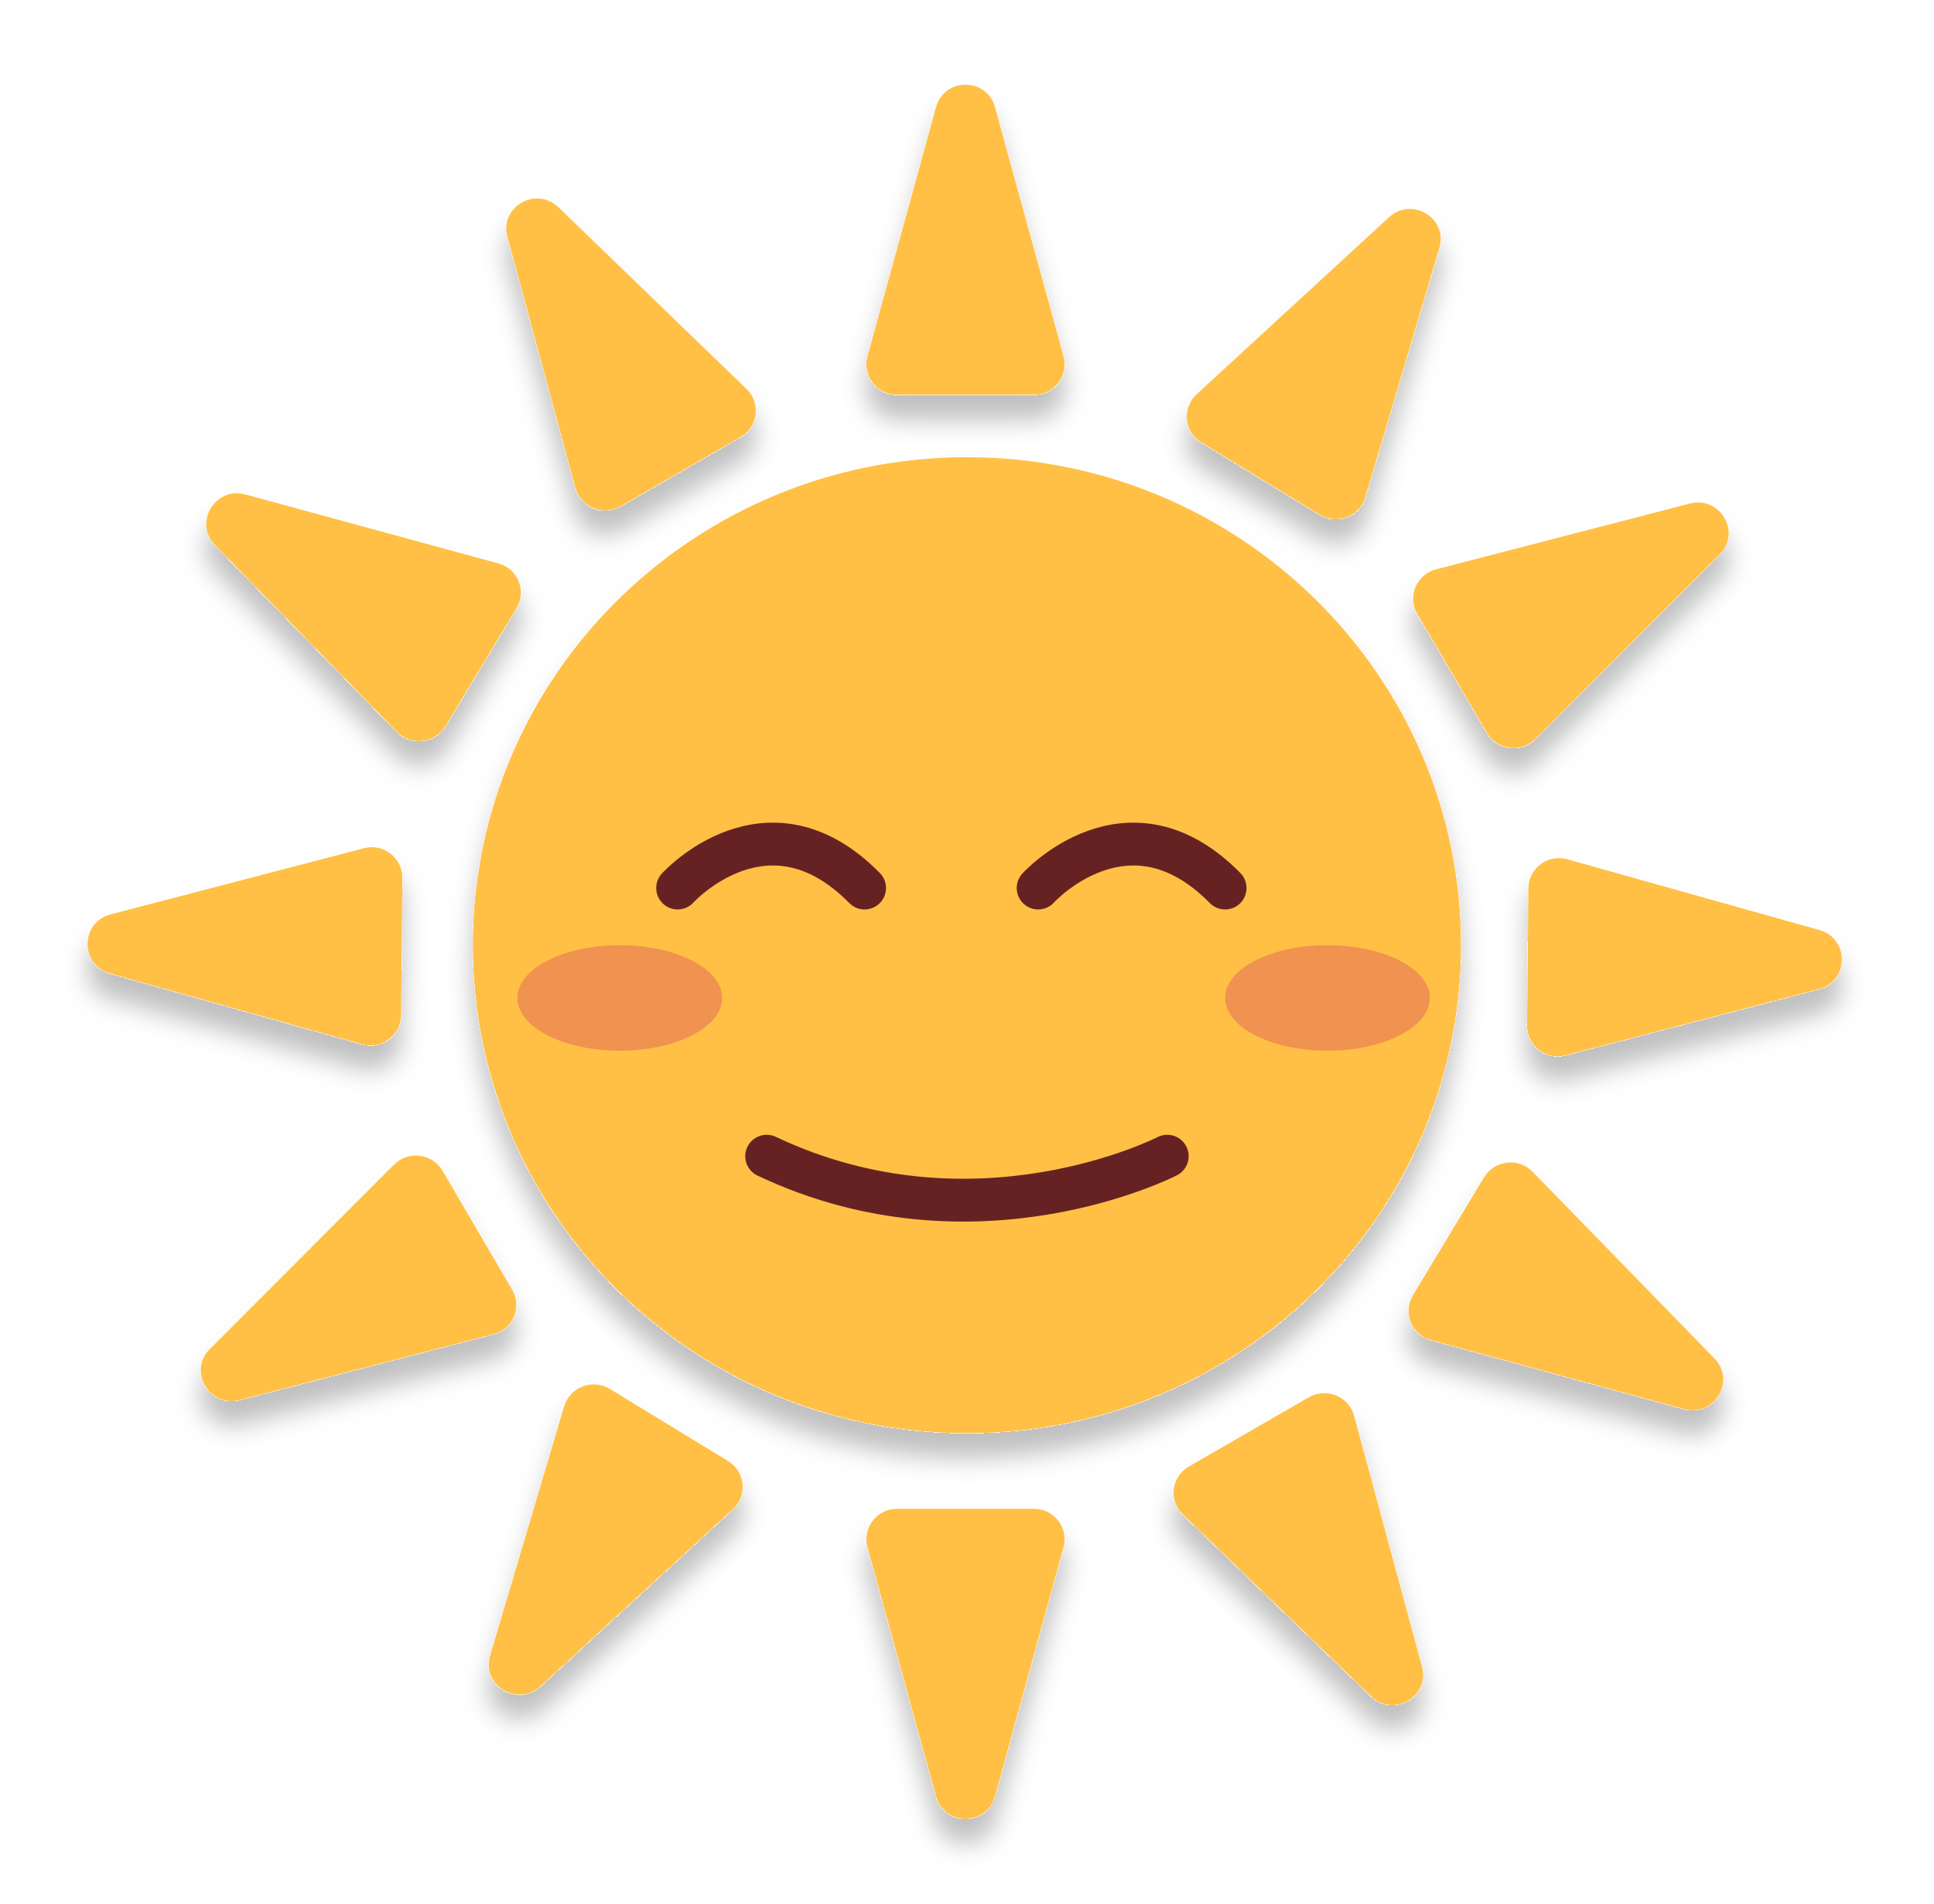
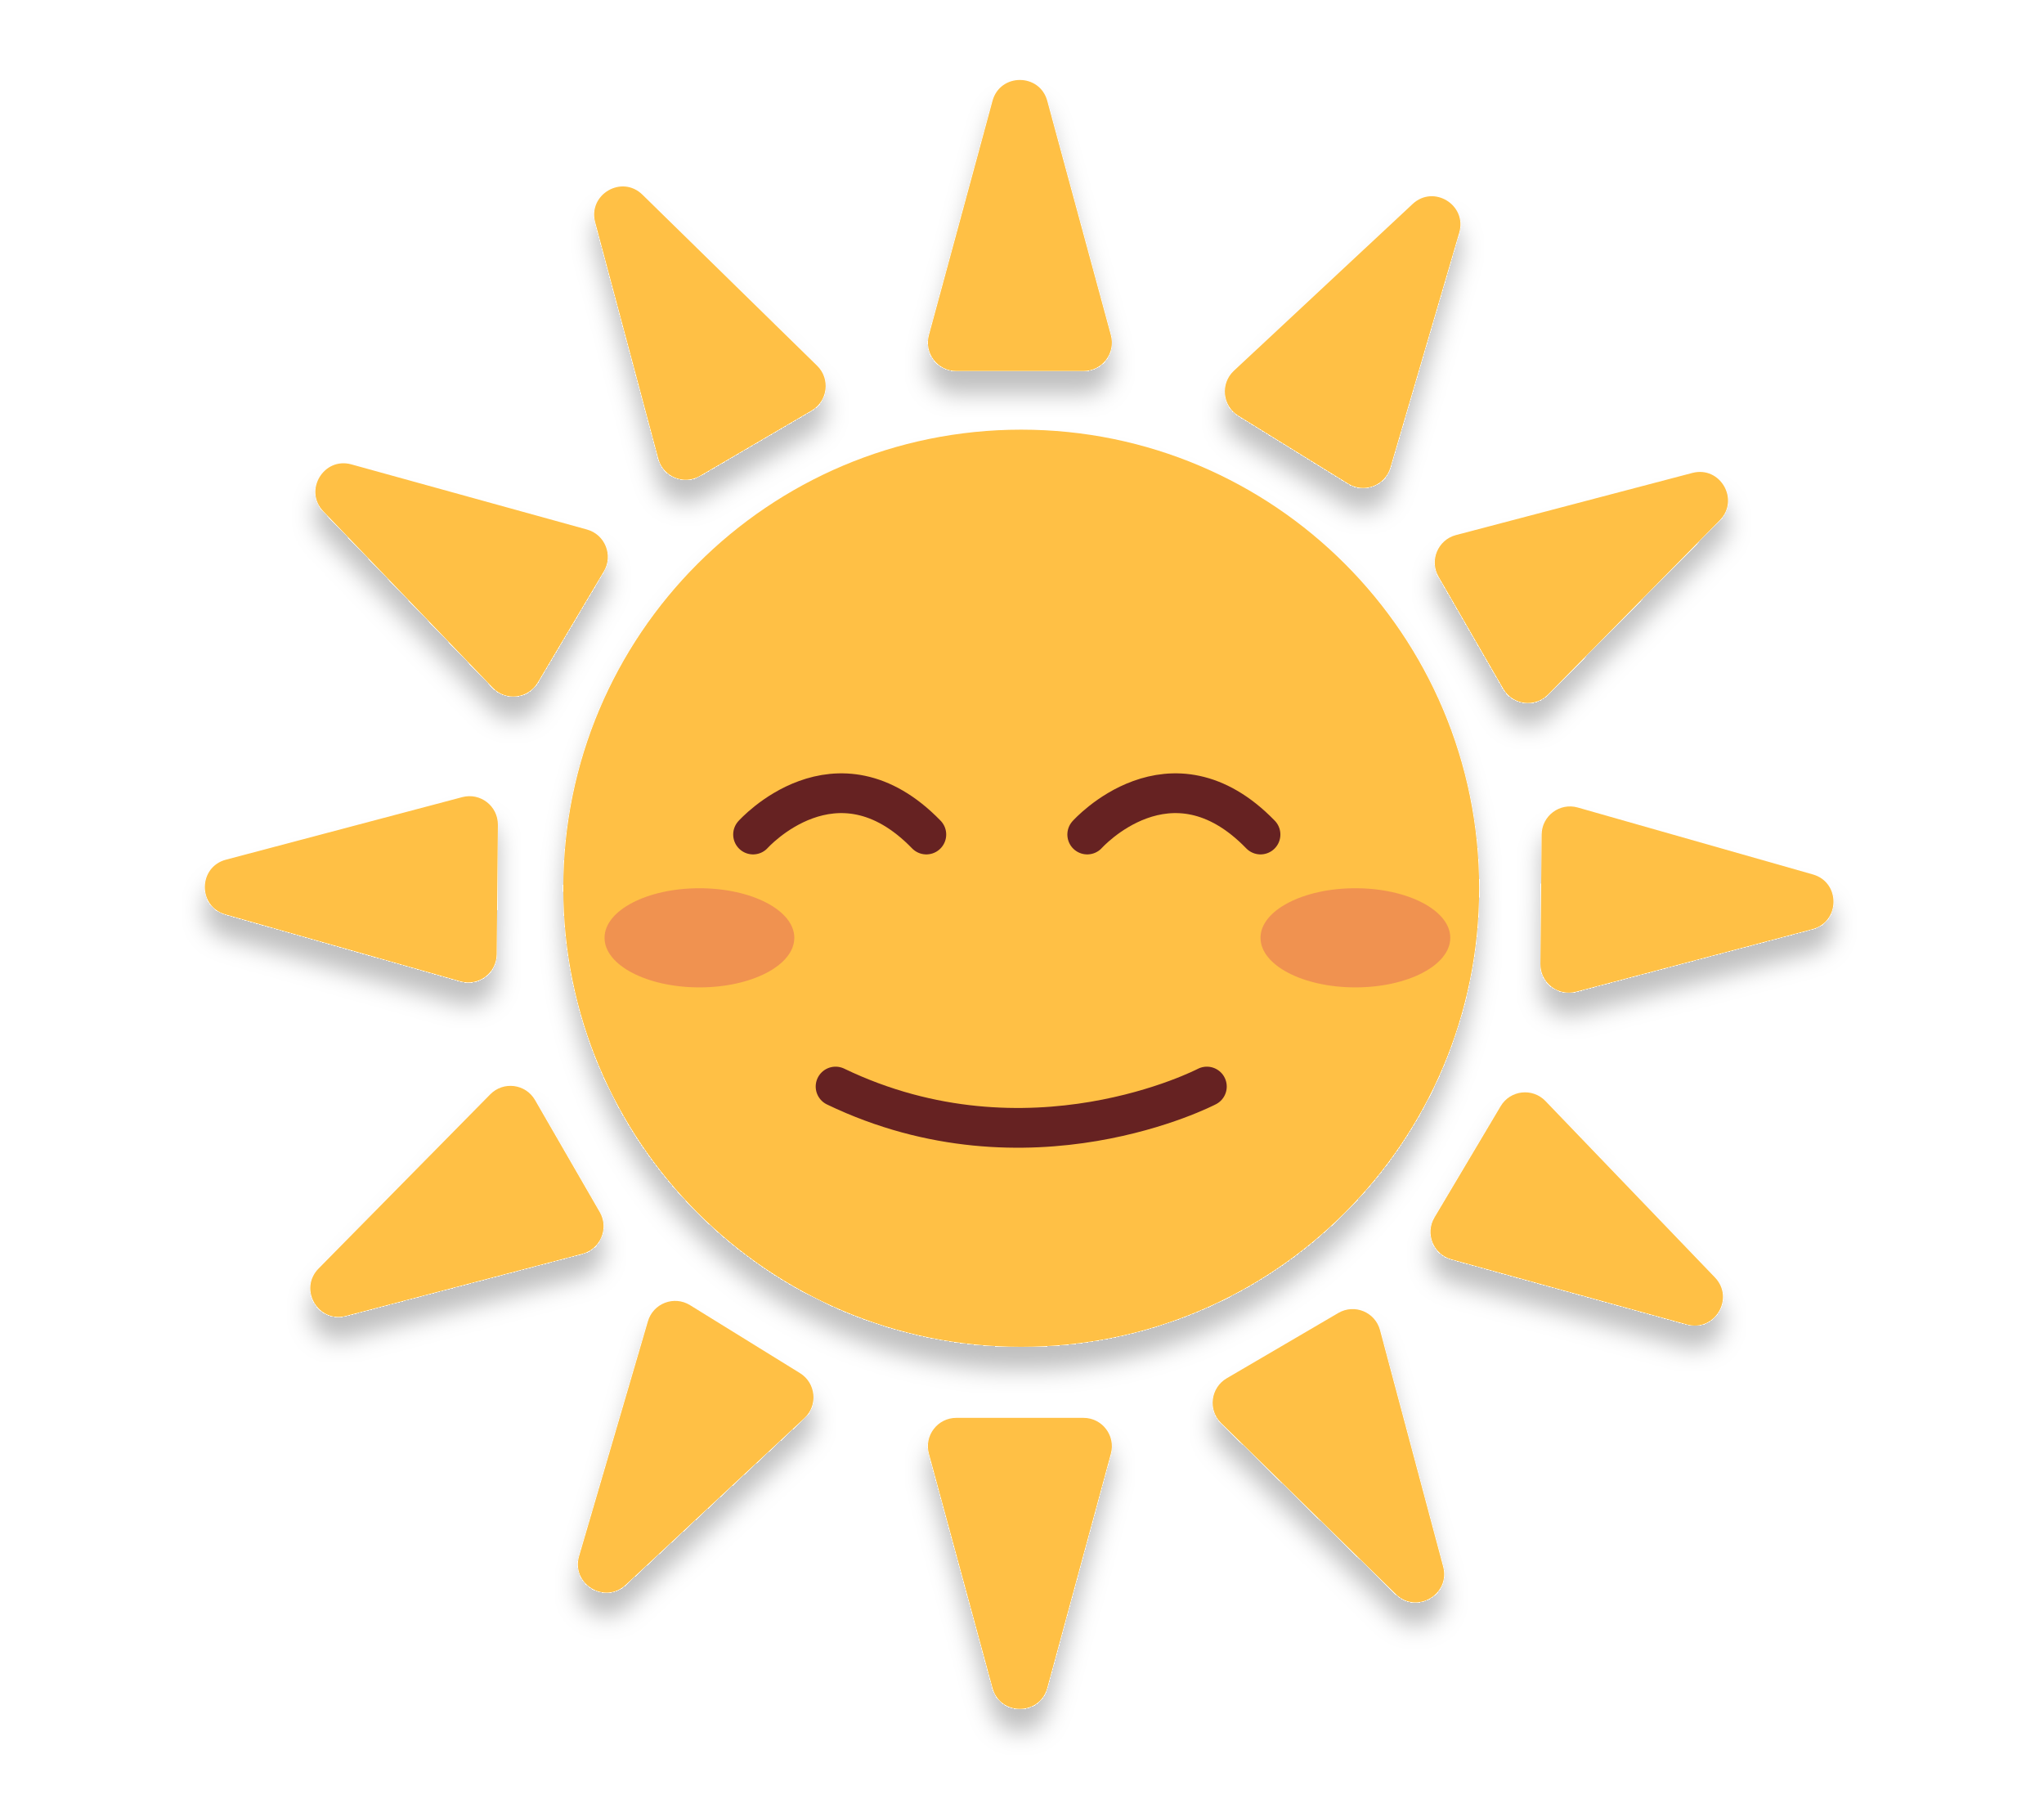
- <svg xmlns="http://www.w3.org/2000/svg" width="316" height="311" viewBox="0 0 316 311" fill="none">
+ <svg xmlns="http://www.w3.org/2000/svg" width="360" height="316" viewBox="0 0 360 316" fill="none">
  <g filter="url(#filter0_d_5_44)">
-     <ellipse cx="157.991" cy="154.423" rx="80.721" ry="79.725" fill="#FFC045" />
+     <ellipse cx="179.863" cy="156.409" rx="80.655" ry="80.751" fill="#FFC045" />
  </g>
-   <path d="M110.722 145.085C110.722 145.085 125.366 128.925 141.265 145.085" stroke="#662222" stroke-width="7" stroke-linecap="round" />
-   <path d="M190.716 188.898C190.716 188.898 159.336 205.059 125.267 188.898" stroke="#662222" stroke-width="7" stroke-linecap="round" />
-   <path d="M169.627 145.085C169.627 145.085 184.271 128.925 200.17 145.085" stroke="#662222" stroke-width="7" stroke-linecap="round" />
-   <ellipse cx="101.269" cy="163.042" rx="16.726" ry="8.619" fill="#CE3069" fill-opacity="0.32" />
-   <ellipse cx="216.896" cy="163.042" rx="16.726" ry="8.619" fill="#CE3069" fill-opacity="0.32" />
+   <path d="M132.633 146.951C132.633 146.951 147.265 130.583 163.151 146.951" stroke="#662222" stroke-width="7" stroke-linecap="round" />
+   <path d="M212.561 191.328C212.561 191.328 181.207 207.696 147.165 191.328" stroke="#662222" stroke-width="7" stroke-linecap="round" />
+   <path d="M191.489 146.951C191.489 146.951 206.121 130.583 222.008 146.951" stroke="#662222" stroke-width="7" stroke-linecap="round" />
+   <ellipse cx="123.187" cy="165.139" rx="16.712" ry="8.73" fill="#CE3069" fill-opacity="0.32" />
+   <ellipse cx="238.72" cy="165.139" rx="16.712" ry="8.73" fill="#CE3069" fill-opacity="0.32" />
  <g filter="url(#filter1_d_5_44)">
-     <path d="M152.935 17.514C154.283 12.617 161.228 12.617 162.576 17.514L173.767 58.173C174.644 61.356 172.248 64.5 168.947 64.5H146.564C143.262 64.5 140.867 61.356 141.743 58.173L152.935 17.514Z" fill="#FFC045" />
+     <path d="M174.802 17.77C176.138 12.851 183.117 12.851 184.453 17.77L195.653 59.019C196.517 62.199 194.123 65.33 190.828 65.33H168.427C165.133 65.33 162.739 62.199 163.602 59.019L174.802 17.77Z" fill="#FFC045" />
  </g>
  <g filter="url(#filter2_d_5_44)">
-     <path d="M162.576 293.486C161.228 298.383 154.283 298.383 152.935 293.486L141.743 252.827C140.867 249.644 143.262 246.5 146.564 246.5H168.947C172.249 246.5 174.644 249.644 173.767 252.827L162.576 293.486Z" fill="#FFC045" />
+     <path d="M184.453 297.229C183.117 302.149 176.138 302.149 174.802 297.229L163.602 255.981C162.739 252.801 165.133 249.67 168.427 249.67H190.828C194.123 249.67 196.517 252.801 195.653 255.981L184.453 297.229Z" fill="#FFC045" />
  </g>
  <g filter="url(#filter3_d_5_44)">
-     <path d="M232.351 272.308C233.674 277.195 227.664 280.664 224.002 277.128L193.287 247.462C190.905 245.161 191.377 241.256 194.238 239.605L213.856 228.28C216.717 226.629 220.394 228.139 221.254 231.318L232.351 272.308Z" fill="#FFC045" />
+     <path d="M254.173 275.849C255.485 280.763 249.482 284.276 245.849 280.719L215.081 250.596C212.724 248.289 213.208 244.368 216.056 242.701L235.708 231.202C238.556 229.535 242.206 231.037 243.057 234.226L254.173 275.849Z" fill="#FFC045" />
  </g>
  <g filter="url(#filter4_d_5_44)">
-     <path d="M82.905 38.692C81.582 33.805 87.592 30.336 91.253 33.873L121.968 63.538C124.351 65.839 123.878 69.744 121.018 71.395L101.399 82.72C98.538 84.371 94.862 82.862 94.001 79.682L82.905 38.692Z" fill="#FFC045" />
+     <path d="M104.827 39.151C103.515 34.237 109.518 30.724 113.151 34.281L143.919 64.404C146.276 66.711 145.792 70.632 142.944 72.299L123.292 83.798C120.444 85.465 116.794 83.963 115.943 80.774L104.827 39.151Z" fill="#FFC045" />
  </g>
  <g filter="url(#filter5_d_5_44)">
-     <path d="M280.142 221.956C283.685 225.594 280.087 231.562 275.161 230.218L233.818 218.944C230.629 218.074 229.163 214.434 230.865 211.611L242.472 192.359C244.174 189.536 248.113 189.074 250.406 191.429L280.142 221.956Z" fill="#FFC045" />
+     <path d="M302.037 224.938C305.561 228.605 302.006 234.581 297.108 233.226L255.619 221.757C252.44 220.878 250.966 217.211 252.653 214.375L264.301 194.791C265.988 191.954 269.91 191.504 272.197 193.884L302.037 224.938Z" fill="#FFC045" />
  </g>
  <g filter="url(#filter6_d_5_44)">
-     <path d="M35.114 89.044C31.57 85.406 35.168 79.438 40.095 80.782L81.437 92.056C84.627 92.926 86.092 96.566 84.39 99.389L72.783 118.641C71.081 121.464 67.143 121.926 64.849 119.571L35.114 89.044Z" fill="#FFC045" />
+     <path d="M56.963 90.062C53.439 86.395 56.994 80.419 61.892 81.773L103.381 93.243C106.56 94.122 108.034 97.789 106.347 100.625L94.699 120.209C93.012 123.046 89.09 123.496 86.803 121.116L56.963 90.062Z" fill="#FFC045" />
  </g>
  <g filter="url(#filter7_d_5_44)">
-     <path d="M297.291 151.955C302.202 153.334 302.137 160.319 297.2 161.607L255.773 172.42C252.586 173.252 249.48 170.83 249.511 167.537L249.722 145.152C249.753 141.858 252.904 139.493 256.074 140.384L297.291 151.955Z" fill="#FFC045" />
+     <path d="M319.292 153.979C324.181 155.37 324.117 162.321 319.203 163.621L277.587 174.632C274.397 175.477 271.278 173.052 271.308 169.752L271.52 146.958C271.551 143.658 274.714 141.292 277.888 142.195L319.292 153.979Z" fill="#FFC045" />
  </g>
  <g filter="url(#filter8_d_5_44)">
-     <path d="M17.964 159.045C13.053 157.666 13.119 150.681 18.055 149.393L59.483 138.58C62.669 137.748 65.775 140.17 65.744 143.463L65.534 165.848C65.503 169.142 62.352 171.507 59.181 170.616L17.964 159.045Z" fill="#FFC045" />
+     <path d="M39.708 161.021C34.819 159.63 34.883 152.679 39.797 151.379L81.413 140.367C84.604 139.523 87.722 141.947 87.692 145.247L87.48 168.042C87.45 171.342 84.286 173.708 81.112 172.804L39.708 161.021Z" fill="#FFC045" />
  </g>
  <g filter="url(#filter9_d_5_44)">
-     <path d="M276.112 82.267C281.055 80.986 284.577 87 280.987 90.593L250.861 120.742C248.538 123.068 244.606 122.556 242.941 119.711L231.583 100.316C229.918 97.471 231.429 93.85 234.629 93.021L276.112 82.267Z" fill="#FFC045" />
+     <path d="M298.062 83.28C302.978 81.988 306.455 88.009 302.886 91.63L272.652 122.301C270.335 124.652 266.419 124.152 264.769 121.294L253.371 101.563C251.72 98.705 253.24 95.058 256.431 94.219L298.062 83.28Z" fill="#FFC045" />
  </g>
  <g filter="url(#filter10_d_5_44)">
-     <path d="M39.143 228.733C34.2 230.014 30.678 224 34.268 220.407L64.394 190.258C66.718 187.932 70.649 188.444 72.315 191.289L83.672 210.684C85.338 213.529 83.826 217.15 80.626 217.979L39.143 228.733Z" fill="#FFC045" />
+     <path d="M60.938 231.72C56.022 233.012 52.544 226.991 56.114 223.37L86.347 192.699C88.665 190.348 92.581 190.848 94.231 193.706L105.629 213.437C107.28 216.295 105.76 219.942 102.569 220.781L60.938 231.72Z" fill="#FFC045" />
  </g>
  <g filter="url(#filter11_d_5_44)">
-     <path d="M226.951 35.494C230.697 32.046 236.623 35.659 235.182 40.512L223.088 81.223C222.15 84.38 218.438 85.8 215.618 84.081L196.283 72.293C193.463 70.573 193.085 66.659 195.522 64.416L226.951 35.494Z" fill="#FFC045" />
+     <path d="M248.8 35.919C252.517 32.451 258.434 36.108 257.004 40.99L244.888 82.332C243.96 85.499 240.275 86.913 237.468 85.178L218.099 73.207C215.292 71.472 214.902 67.54 217.314 65.29L248.8 35.919Z" fill="#FFC045" />
  </g>
  <g filter="url(#filter12_d_5_44)">
-     <path d="M88.305 275.506C84.558 278.954 78.632 275.341 80.074 270.488L92.168 229.777C93.106 226.62 96.818 225.2 99.638 226.919L118.973 238.708C121.793 240.427 122.171 244.341 119.733 246.584L88.305 275.506Z" fill="#FFC045" />
+     <path d="M110.2 279.081C106.483 282.549 100.566 278.892 101.996 274.01L114.112 232.668C115.04 229.501 118.725 228.087 121.532 229.822L140.901 241.793C143.708 243.528 144.098 247.46 141.686 249.71L110.2 279.081Z" fill="#FFC045" />
  </g>
  <defs>
-     <filter id="filter0_d_5_44" x="73.27" y="74.697" width="169.442" height="167.45" filterUnits="userSpaceOnUse" color-interpolation-filters="sRGB">
+     <filter id="filter0_d_5_44" x="95.208" y="75.658" width="169.311" height="169.501" filterUnits="userSpaceOnUse" color-interpolation-filters="sRGB">
      <feFlood flood-opacity="0" result="BackgroundImageFix" />
      <feColorMatrix in="SourceAlpha" type="matrix" values="0 0 0 0 0 0 0 0 0 0 0 0 0 0 0 0 0 0 127 0" result="hardAlpha" />
      <feOffset dy="4" />
      <feGaussianBlur stdDeviation="2" />
      <feComposite in2="hardAlpha" operator="out" />
      <feColorMatrix type="matrix" values="0 0 0 0 0 0 0 0 0 0 0 0 0 0 0 0 0 0 0.25 0" />
      <feBlend mode="normal" in2="BackgroundImageFix" result="effect1_dropShadow_5_44" />
      <feBlend mode="normal" in="SourceGraphic" in2="effect1_dropShadow_5_44" result="shape" />
    </filter>
-     <filter id="filter1_d_5_44" x="137.561" y="13.841" width="40.388" height="58.659" filterUnits="userSpaceOnUse" color-interpolation-filters="sRGB">
+     <filter id="filter1_d_5_44" x="159.424" y="14.081" width="40.407" height="59.249" filterUnits="userSpaceOnUse" color-interpolation-filters="sRGB">
      <feFlood flood-opacity="0" result="BackgroundImageFix" />
      <feColorMatrix in="SourceAlpha" type="matrix" values="0 0 0 0 0 0 0 0 0 0 0 0 0 0 0 0 0 0 127 0" result="hardAlpha" />
      <feOffset dy="4" />
      <feGaussianBlur stdDeviation="2" />
      <feComposite in2="hardAlpha" operator="out" />
      <feColorMatrix type="matrix" values="0 0 0 0 0 0 0 0 0 0 0 0 0 0 0 0 0 0 0.25 0" />
      <feBlend mode="normal" in2="BackgroundImageFix" result="effect1_dropShadow_5_44" />
      <feBlend mode="normal" in="SourceGraphic" in2="effect1_dropShadow_5_44" result="shape" />
    </filter>
-     <filter id="filter2_d_5_44" x="137.561" y="246.5" width="40.388" height="58.659" filterUnits="userSpaceOnUse" color-interpolation-filters="sRGB">
+     <filter id="filter2_d_5_44" x="159.424" y="249.67" width="40.407" height="59.249" filterUnits="userSpaceOnUse" color-interpolation-filters="sRGB">
      <feFlood flood-opacity="0" result="BackgroundImageFix" />
      <feColorMatrix in="SourceAlpha" type="matrix" values="0 0 0 0 0 0 0 0 0 0 0 0 0 0 0 0 0 0 127 0" result="hardAlpha" />
      <feOffset dy="4" />
      <feGaussianBlur stdDeviation="2" />
      <feComposite in2="hardAlpha" operator="out" />
      <feColorMatrix type="matrix" values="0 0 0 0 0 0 0 0 0 0 0 0 0 0 0 0 0 0 0.25 0" />
      <feBlend mode="normal" in2="BackgroundImageFix" result="effect1_dropShadow_5_44" />
      <feBlend mode="normal" in="SourceGraphic" in2="effect1_dropShadow_5_44" result="shape" />
    </filter>
-     <filter id="filter3_d_5_44" x="187.76" y="227.604" width="48.777" height="58.97" filterUnits="userSpaceOnUse" color-interpolation-filters="sRGB">
+     <filter id="filter3_d_5_44" x="209.578" y="230.514" width="48.779" height="59.654" filterUnits="userSpaceOnUse" color-interpolation-filters="sRGB">
      <feFlood flood-opacity="0" result="BackgroundImageFix" />
      <feColorMatrix in="SourceAlpha" type="matrix" values="0 0 0 0 0 0 0 0 0 0 0 0 0 0 0 0 0 0 127 0" result="hardAlpha" />
      <feOffset dy="4" />
      <feGaussianBlur stdDeviation="2" />
      <feComposite in2="hardAlpha" operator="out" />
      <feColorMatrix type="matrix" values="0 0 0 0 0 0 0 0 0 0 0 0 0 0 0 0 0 0 0.25 0" />
      <feBlend mode="normal" in2="BackgroundImageFix" result="effect1_dropShadow_5_44" />
      <feBlend mode="normal" in="SourceGraphic" in2="effect1_dropShadow_5_44" result="shape" />
    </filter>
-     <filter id="filter4_d_5_44" x="78.718" y="32.427" width="48.777" height="58.97" filterUnits="userSpaceOnUse" color-interpolation-filters="sRGB">
+     <filter id="filter4_d_5_44" x="100.643" y="32.831" width="48.779" height="59.654" filterUnits="userSpaceOnUse" color-interpolation-filters="sRGB">
      <feFlood flood-opacity="0" result="BackgroundImageFix" />
      <feColorMatrix in="SourceAlpha" type="matrix" values="0 0 0 0 0 0 0 0 0 0 0 0 0 0 0 0 0 0 127 0" result="hardAlpha" />
      <feOffset dy="4" />
      <feGaussianBlur stdDeviation="2" />
      <feComposite in2="hardAlpha" operator="out" />
      <feColorMatrix type="matrix" values="0 0 0 0 0 0 0 0 0 0 0 0 0 0 0 0 0 0 0.25 0" />
      <feBlend mode="normal" in2="BackgroundImageFix" result="effect1_dropShadow_5_44" />
      <feBlend mode="normal" in="SourceGraphic" in2="effect1_dropShadow_5_44" result="shape" />
    </filter>
-     <filter id="filter5_d_5_44" x="226.148" y="189.917" width="59.418" height="48.495" filterUnits="userSpaceOnUse" color-interpolation-filters="sRGB">
+     <filter id="filter5_d_5_44" x="247.947" y="192.348" width="59.511" height="49.074" filterUnits="userSpaceOnUse" color-interpolation-filters="sRGB">
      <feFlood flood-opacity="0" result="BackgroundImageFix" />
      <feColorMatrix in="SourceAlpha" type="matrix" values="0 0 0 0 0 0 0 0 0 0 0 0 0 0 0 0 0 0 127 0" result="hardAlpha" />
      <feOffset dy="4" />
      <feGaussianBlur stdDeviation="2" />
      <feComposite in2="hardAlpha" operator="out" />
      <feColorMatrix type="matrix" values="0 0 0 0 0 0 0 0 0 0 0 0 0 0 0 0 0 0 0.25 0" />
      <feBlend mode="normal" in2="BackgroundImageFix" result="effect1_dropShadow_5_44" />
      <feBlend mode="normal" in="SourceGraphic" in2="effect1_dropShadow_5_44" result="shape" />
    </filter>
-     <filter id="filter6_d_5_44" x="29.689" y="80.588" width="59.418" height="48.495" filterUnits="userSpaceOnUse" color-interpolation-filters="sRGB">
+     <filter id="filter6_d_5_44" x="51.542" y="81.578" width="59.511" height="49.074" filterUnits="userSpaceOnUse" color-interpolation-filters="sRGB">
      <feFlood flood-opacity="0" result="BackgroundImageFix" />
      <feColorMatrix in="SourceAlpha" type="matrix" values="0 0 0 0 0 0 0 0 0 0 0 0 0 0 0 0 0 0 127 0" result="hardAlpha" />
      <feOffset dy="4" />
      <feGaussianBlur stdDeviation="2" />
      <feComposite in2="hardAlpha" operator="out" />
      <feColorMatrix type="matrix" values="0 0 0 0 0 0 0 0 0 0 0 0 0 0 0 0 0 0 0.25 0" />
      <feBlend mode="normal" in2="BackgroundImageFix" result="effect1_dropShadow_5_44" />
      <feBlend mode="normal" in="SourceGraphic" in2="effect1_dropShadow_5_44" result="shape" />
    </filter>
-     <filter id="filter7_d_5_44" x="245.511" y="140.195" width="59.428" height="40.391" filterUnits="userSpaceOnUse" color-interpolation-filters="sRGB">
+     <filter id="filter7_d_5_44" x="267.308" y="142.001" width="59.616" height="40.8" filterUnits="userSpaceOnUse" color-interpolation-filters="sRGB">
      <feFlood flood-opacity="0" result="BackgroundImageFix" />
      <feColorMatrix in="SourceAlpha" type="matrix" values="0 0 0 0 0 0 0 0 0 0 0 0 0 0 0 0 0 0 127 0" result="hardAlpha" />
      <feOffset dy="4" />
      <feGaussianBlur stdDeviation="2" />
      <feComposite in2="hardAlpha" operator="out" />
      <feColorMatrix type="matrix" values="0 0 0 0 0 0 0 0 0 0 0 0 0 0 0 0 0 0 0.25 0" />
      <feBlend mode="normal" in2="BackgroundImageFix" result="effect1_dropShadow_5_44" />
      <feBlend mode="normal" in="SourceGraphic" in2="effect1_dropShadow_5_44" result="shape" />
    </filter>
-     <filter id="filter8_d_5_44" x="10.317" y="138.415" width="59.428" height="40.391" filterUnits="userSpaceOnUse" color-interpolation-filters="sRGB">
+     <filter id="filter8_d_5_44" x="32.076" y="140.198" width="59.616" height="40.8" filterUnits="userSpaceOnUse" color-interpolation-filters="sRGB">
      <feFlood flood-opacity="0" result="BackgroundImageFix" />
      <feColorMatrix in="SourceAlpha" type="matrix" values="0 0 0 0 0 0 0 0 0 0 0 0 0 0 0 0 0 0 127 0" result="hardAlpha" />
      <feOffset dy="4" />
      <feGaussianBlur stdDeviation="2" />
      <feComposite in2="hardAlpha" operator="out" />
      <feColorMatrix type="matrix" values="0 0 0 0 0 0 0 0 0 0 0 0 0 0 0 0 0 0 0.25 0" />
      <feBlend mode="normal" in2="BackgroundImageFix" result="effect1_dropShadow_5_44" />
      <feBlend mode="normal" in="SourceGraphic" in2="effect1_dropShadow_5_44" result="shape" />
    </filter>
-     <filter id="filter9_d_5_44" x="226.899" y="82.091" width="59.556" height="48.117" filterUnits="userSpaceOnUse" color-interpolation-filters="sRGB">
+     <filter id="filter9_d_5_44" x="248.697" y="83.101" width="59.653" height="48.69" filterUnits="userSpaceOnUse" color-interpolation-filters="sRGB">
      <feFlood flood-opacity="0" result="BackgroundImageFix" />
      <feColorMatrix in="SourceAlpha" type="matrix" values="0 0 0 0 0 0 0 0 0 0 0 0 0 0 0 0 0 0 127 0" result="hardAlpha" />
      <feOffset dy="4" />
      <feGaussianBlur stdDeviation="2" />
      <feComposite in2="hardAlpha" operator="out" />
      <feColorMatrix type="matrix" values="0 0 0 0 0 0 0 0 0 0 0 0 0 0 0 0 0 0 0.25 0" />
      <feBlend mode="normal" in2="BackgroundImageFix" result="effect1_dropShadow_5_44" />
      <feBlend mode="normal" in="SourceGraphic" in2="effect1_dropShadow_5_44" result="shape" />
    </filter>
-     <filter id="filter10_d_5_44" x="28.8" y="188.791" width="59.556" height="48.117" filterUnits="userSpaceOnUse" color-interpolation-filters="sRGB">
+     <filter id="filter10_d_5_44" x="50.65" y="191.209" width="59.653" height="48.69" filterUnits="userSpaceOnUse" color-interpolation-filters="sRGB">
      <feFlood flood-opacity="0" result="BackgroundImageFix" />
      <feColorMatrix in="SourceAlpha" type="matrix" values="0 0 0 0 0 0 0 0 0 0 0 0 0 0 0 0 0 0 127 0" result="hardAlpha" />
      <feOffset dy="4" />
      <feGaussianBlur stdDeviation="2" />
      <feComposite in2="hardAlpha" operator="out" />
      <feColorMatrix type="matrix" values="0 0 0 0 0 0 0 0 0 0 0 0 0 0 0 0 0 0 0.25 0" />
      <feBlend mode="normal" in2="BackgroundImageFix" result="effect1_dropShadow_5_44" />
      <feBlend mode="normal" in="SourceGraphic" in2="effect1_dropShadow_5_44" result="shape" />
    </filter>
-     <filter id="filter11_d_5_44" x="189.908" y="34.13" width="49.495" height="58.689" filterUnits="userSpaceOnUse" color-interpolation-filters="sRGB">
+     <filter id="filter11_d_5_44" x="211.725" y="34.552" width="49.498" height="59.375" filterUnits="userSpaceOnUse" color-interpolation-filters="sRGB">
      <feFlood flood-opacity="0" result="BackgroundImageFix" />
      <feColorMatrix in="SourceAlpha" type="matrix" values="0 0 0 0 0 0 0 0 0 0 0 0 0 0 0 0 0 0 127 0" result="hardAlpha" />
      <feOffset dy="4" />
      <feGaussianBlur stdDeviation="2" />
      <feComposite in2="hardAlpha" operator="out" />
      <feColorMatrix type="matrix" values="0 0 0 0 0 0 0 0 0 0 0 0 0 0 0 0 0 0 0.25 0" />
      <feBlend mode="normal" in2="BackgroundImageFix" result="effect1_dropShadow_5_44" />
      <feBlend mode="normal" in="SourceGraphic" in2="effect1_dropShadow_5_44" result="shape" />
    </filter>
-     <filter id="filter12_d_5_44" x="75.852" y="226.181" width="49.495" height="58.689" filterUnits="userSpaceOnUse" color-interpolation-filters="sRGB">
+     <filter id="filter12_d_5_44" x="97.778" y="229.073" width="49.498" height="59.375" filterUnits="userSpaceOnUse" color-interpolation-filters="sRGB">
      <feFlood flood-opacity="0" result="BackgroundImageFix" />
      <feColorMatrix in="SourceAlpha" type="matrix" values="0 0 0 0 0 0 0 0 0 0 0 0 0 0 0 0 0 0 127 0" result="hardAlpha" />
      <feOffset dy="4" />
      <feGaussianBlur stdDeviation="2" />
      <feComposite in2="hardAlpha" operator="out" />
      <feColorMatrix type="matrix" values="0 0 0 0 0 0 0 0 0 0 0 0 0 0 0 0 0 0 0.25 0" />
      <feBlend mode="normal" in2="BackgroundImageFix" result="effect1_dropShadow_5_44" />
      <feBlend mode="normal" in="SourceGraphic" in2="effect1_dropShadow_5_44" result="shape" />
    </filter>
  </defs>
</svg>
